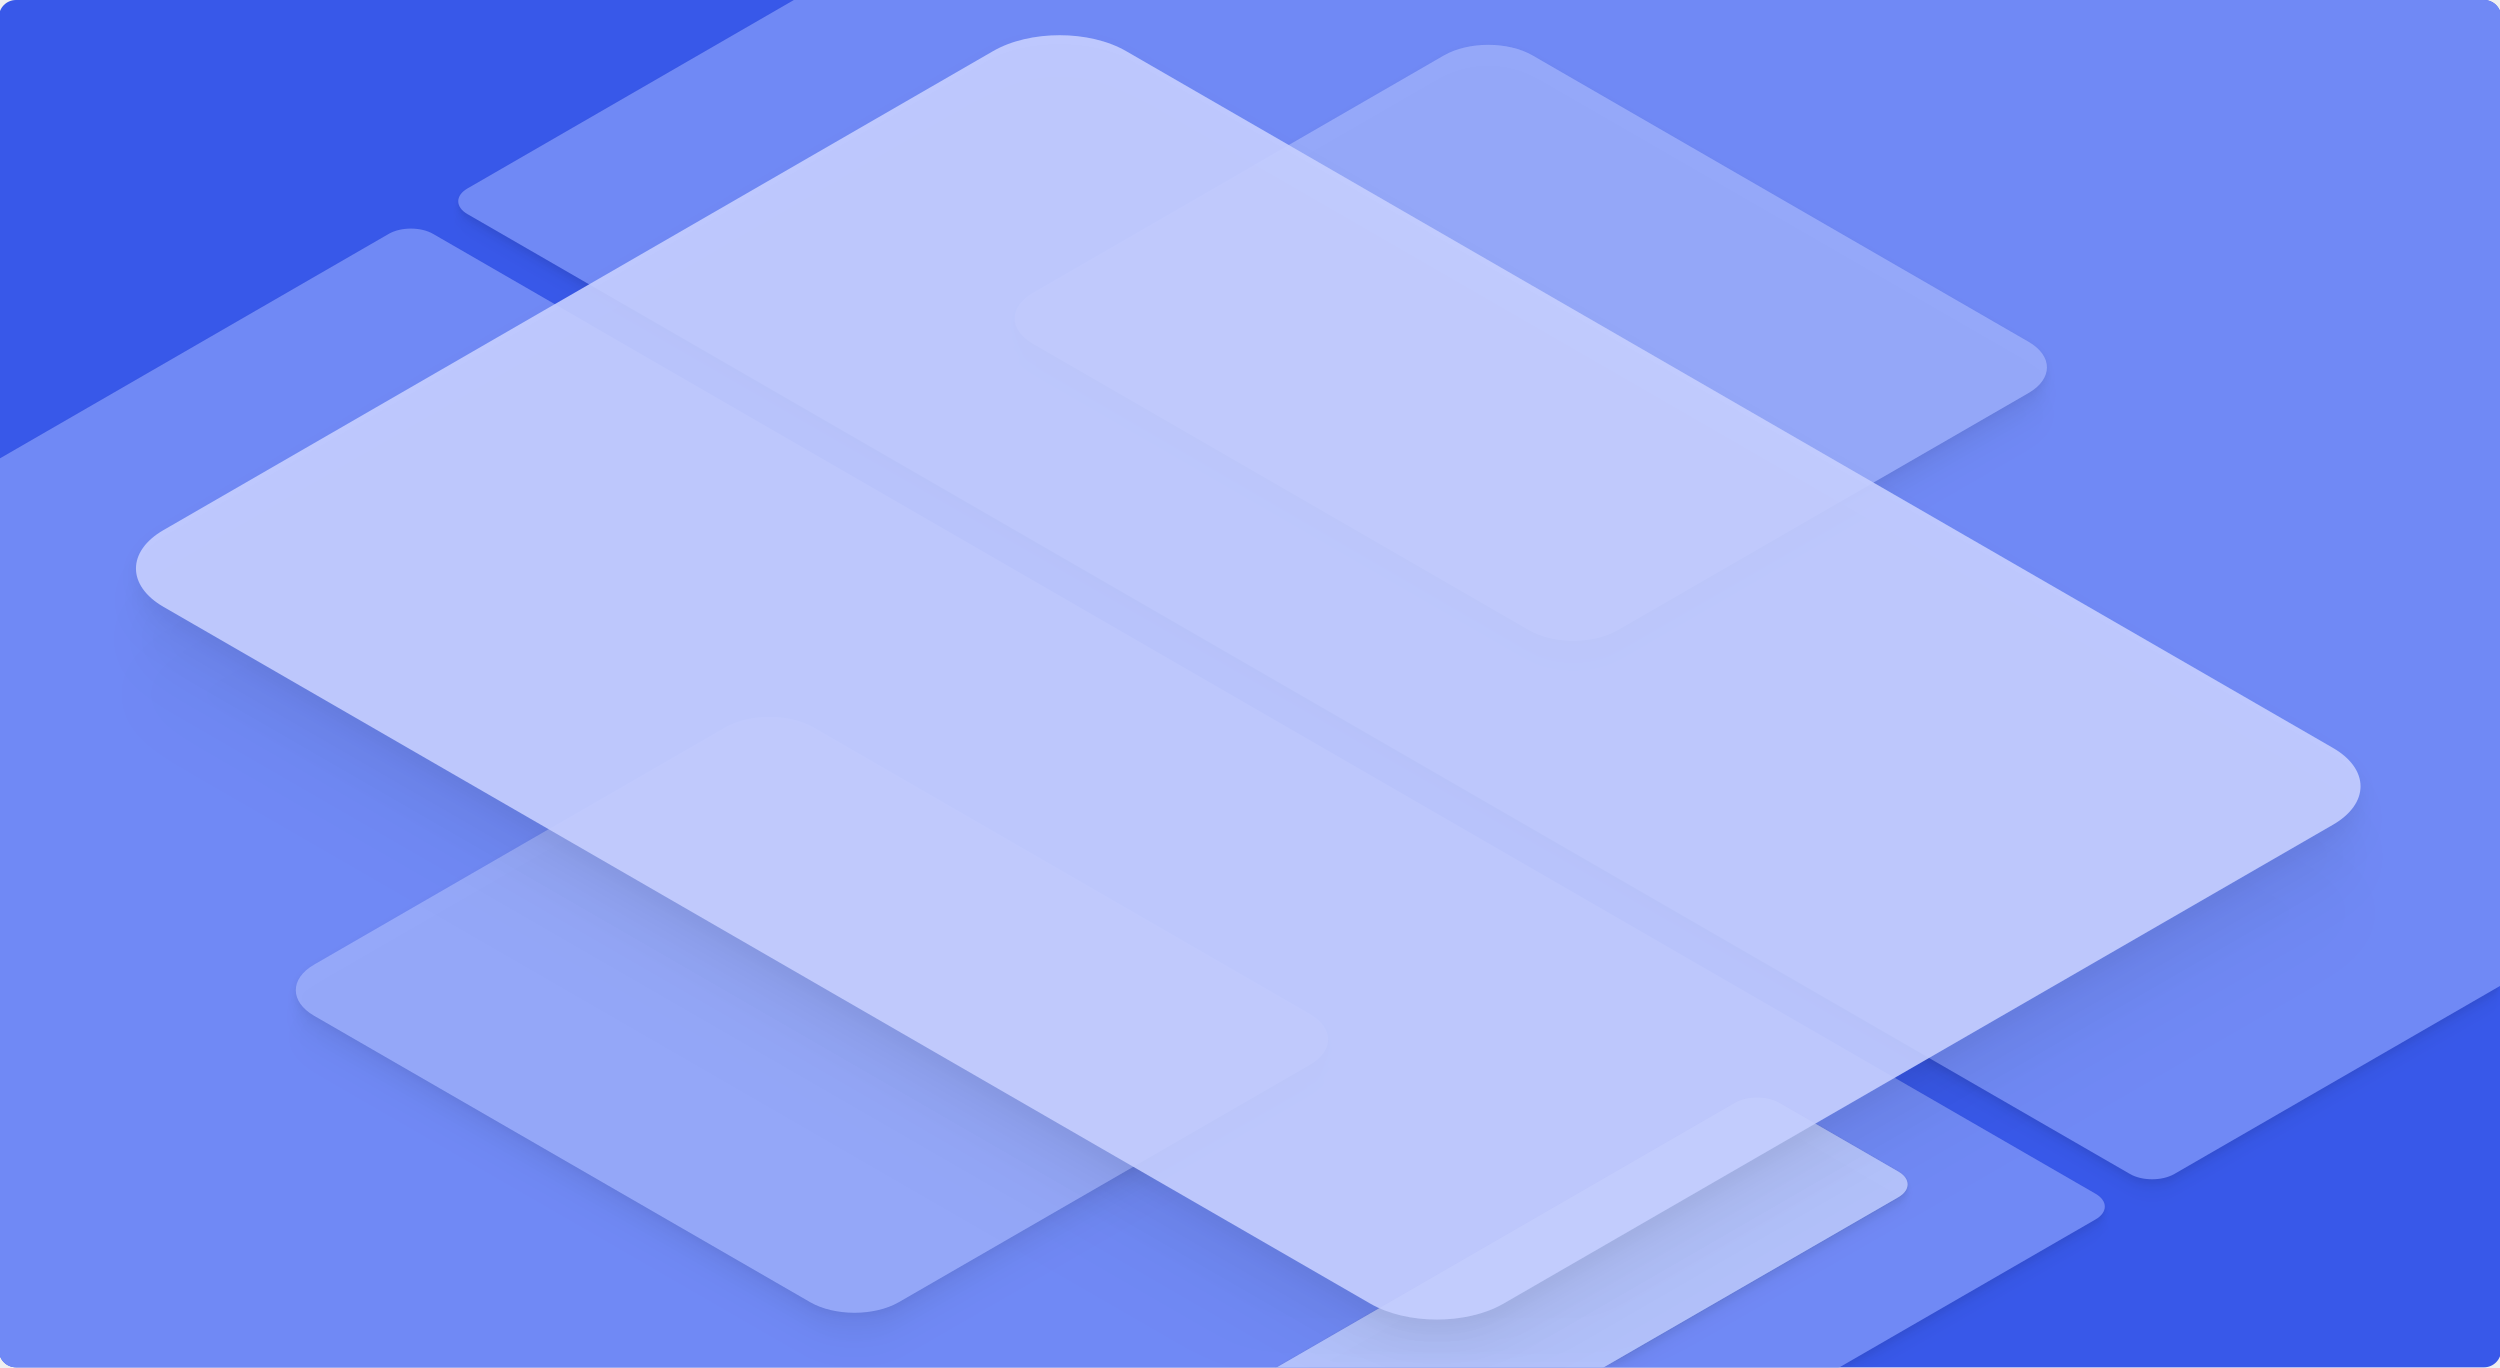
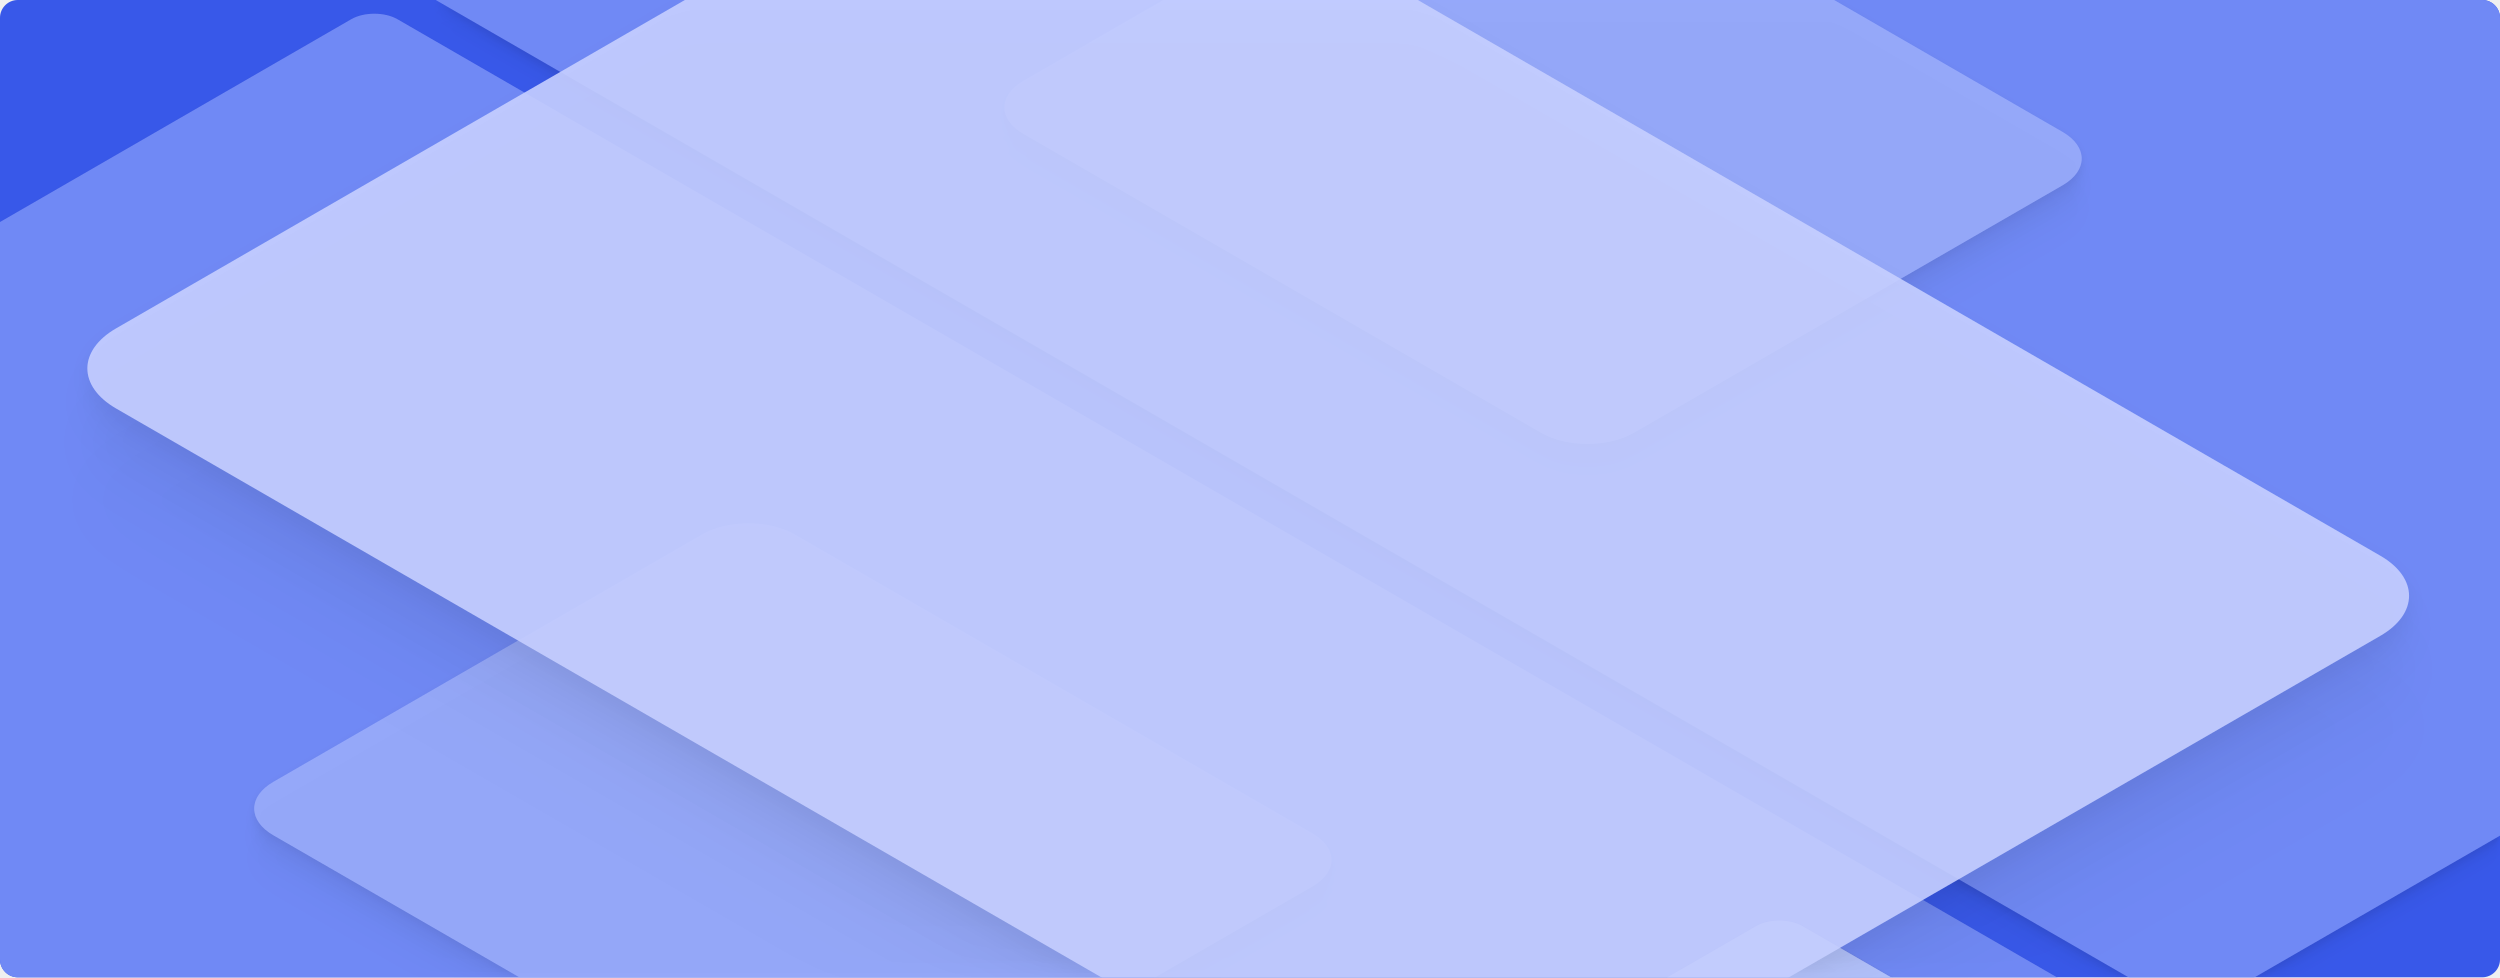
- <svg xmlns="http://www.w3.org/2000/svg" width="1172" height="641" fill="none">
+ <svg xmlns="http://www.w3.org/2000/svg" width="1123" height="439" fill="none">
  <g clip-path="url(#a)">
-     <rect width="1173" height="641" x="-.5" fill="#3858E9" rx="8" />
+     <rect width="1123" height="439" rx="8" fill="#3858E9" />
    <g filter="url(#b)">
-       <rect width="705" height="924" fill="#617CF4" rx="12" transform="matrix(.866 -.5 .866 .5 208.74 94.36)" />
-       <rect width="705" height="924" fill="url(#c)" fill-opacity=".4" rx="12" transform="matrix(.866 -.5 .866 .5 208.74 94.36)" />
+       <rect width="705" height="924" rx="12" transform="matrix(.86603 -.5 .86603 .5 184.238 -6.64)" fill="#617CF4" />
+       <rect width="705" height="924" rx="12" transform="matrix(.86603 -.5 .86603 .5 184.238 -6.64)" fill="url(#c)" fill-opacity=".4" />
    </g>
    <g filter="url(#d)">
-       <rect width="705" height="924" fill="#617CF4" rx="12" transform="matrix(.866 -.5 .866 .5 -417.9 456.15)" />
-       <rect width="705" height="924" fill="url(#e)" fill-opacity=".4" rx="12" transform="matrix(.866 -.5 .866 .5 -417.9 456.15)" />
+       <rect width="705" height="924" rx="12" transform="matrix(.86603 -.5 .86603 .5 -442.398 355.146)" fill="#617CF4" />
+       <rect width="705" height="924" rx="12" transform="matrix(.86603 -.5 .86603 .5 -442.398 355.146)" fill="url(#e)" fill-opacity=".4" />
    </g>
    <g filter="url(#f)">
-       <rect width="397.5" height="88.5" fill="#A7B8FF" fill-opacity=".9" rx="12" transform="matrix(.866 -.5 .866 .5 479.5 709.75)" />
-       <rect width="397.5" height="88.5" fill="url(#g)" fill-opacity=".8" rx="12" transform="matrix(.866 -.5 .866 .5 479.5 709.75)" />
+       <rect width="397.5" height="88.5" rx="12" transform="matrix(.86603 -.5 .86603 .5 455 608.75)" fill="#A7B8FF" fill-opacity=".9" />
+       <rect width="397.5" height="88.5" rx="12" transform="matrix(.86603 -.5 .86603 .5 455 608.75)" fill="url(#g)" fill-opacity=".8" />
    </g>
    <g filter="url(#h)">
-       <rect width="270.42" height="316.5" fill="#859BFB" fill-opacity=".9" rx="24" transform="matrix(.866 -.5 .866 .5 126.5 464.2)" />
-       <rect width="270.42" height="316.5" fill="url(#i)" fill-opacity=".6" rx="24" transform="matrix(.866 -.5 .866 .5 126.5 464.2)" />
+       <rect width="270.418" height="316.5" rx="24" transform="matrix(.86603 -.5 .86603 .5 102 363.209)" fill="#859BFB" fill-opacity=".9" />
+       <rect width="270.418" height="316.5" rx="24" transform="matrix(.86603 -.5 .86603 .5 102 363.209)" fill="url(#i)" fill-opacity=".6" />
    </g>
    <g filter="url(#j)">
-       <rect width="270.42" height="316.5" fill="#859BFB" fill-opacity=".9" rx="24" transform="matrix(.866 -.5 .866 .5 463.5 149.2)" />
-       <rect width="270.42" height="316.5" fill="url(#k)" fill-opacity=".6" rx="24" transform="matrix(.866 -.5 .866 .5 463.5 149.2)" />
+       <rect width="270.418" height="316.5" rx="24" transform="matrix(.86603 -.5 .86603 .5 439 48.209)" fill="#859BFB" fill-opacity=".9" />
+       <rect width="270.418" height="316.5" rx="24" transform="matrix(.86603 -.5 .86603 .5 439 48.209)" fill="url(#k)" fill-opacity=".6" />
    </g>
    <g filter="url(#l)">
-       <rect width="521.08" height="725.34" fill="#C2CCFF" fill-opacity=".9" rx="36" transform="matrix(.866 -.5 .866 .5 45.48 266.5)" />
-       <rect width="521.08" height="725.34" fill="url(#m)" fill-opacity=".2" rx="36" transform="matrix(.866 -.5 .866 .5 45.48 266.5)" />
+       <rect width="521.081" height="725.336" rx="36" transform="matrix(.86603 -.5 .86603 .5 20.979 165.499)" fill="#C2CCFF" fill-opacity=".9" />
+       <rect width="521.081" height="725.336" rx="36" transform="matrix(.86603 -.5 .86603 .5 20.979 165.499)" fill="url(#m)" fill-opacity=".2" />
    </g>
  </g>
  <defs>
-     <linearGradient id="c" x1="352.5" x2="352.5" y1="0" y2="924" gradientUnits="userSpaceOnUse">
-       <stop stop-color="#fff" stop-opacity=".25" />
-     </linearGradient>
-     <linearGradient id="e" x1="352.5" x2="352.5" y1="0" y2="924" gradientUnits="userSpaceOnUse">
-       <stop stop-color="#fff" stop-opacity=".25" />
-     </linearGradient>
-     <linearGradient id="g" x1="198.75" x2="198.75" y1="0" y2="88.5" gradientUnits="userSpaceOnUse">
-       <stop stop-color="#fff" stop-opacity=".25" />
-     </linearGradient>
-     <linearGradient id="i" x1="135.21" x2="135.21" y1="0" y2="316.5" gradientUnits="userSpaceOnUse">
-       <stop stop-color="#fff" stop-opacity=".25" />
-     </linearGradient>
-     <linearGradient id="k" x1="135.21" x2="135.21" y1="0" y2="316.5" gradientUnits="userSpaceOnUse">
-       <stop stop-color="#fff" stop-opacity=".25" />
-     </linearGradient>
-     <linearGradient id="m" x1="260.54" x2="260.54" y1="0" y2="725.34" gradientUnits="userSpaceOnUse">
-       <stop stop-color="#fff" stop-opacity=".25" />
-     </linearGradient>
-     <filter id="b" width="1414.58" height="831.47" x="206.83" y="-262.63" color-interpolation-filters="sRGB" filterUnits="userSpaceOnUse">
-       <feFlood flood-opacity="0" result="BackgroundImageFix" />
-       <feGaussianBlur in="BackgroundImageFix" stdDeviation="4" />
-       <feComposite in2="SourceAlpha" operator="in" result="effect1_backgroundBlur_15773_6493" />
-       <feColorMatrix in="SourceAlpha" result="hardAlpha" values="0 0 0 0 0 0 0 0 0 0 0 0 0 0 0 0 0 0 127 0" />
+     <linearGradient id="c" x1="352.5" y1="0" x2="352.5" y2="924" gradientUnits="userSpaceOnUse">
+       <stop stop-color="#fff" stop-opacity=".25" />
+     </linearGradient>
+     <linearGradient id="e" x1="352.5" y1="0" x2="352.5" y2="924" gradientUnits="userSpaceOnUse">
+       <stop stop-color="#fff" stop-opacity=".25" />
+     </linearGradient>
+     <linearGradient id="g" x1="198.75" y1="0" x2="198.75" y2="88.5" gradientUnits="userSpaceOnUse">
+       <stop stop-color="#fff" stop-opacity=".25" />
+     </linearGradient>
+     <linearGradient id="i" x1="135.209" y1="0" x2="135.209" y2="316.5" gradientUnits="userSpaceOnUse">
+       <stop stop-color="#fff" stop-opacity=".25" />
+     </linearGradient>
+     <linearGradient id="k" x1="135.209" y1="0" x2="135.209" y2="316.5" gradientUnits="userSpaceOnUse">
+       <stop stop-color="#fff" stop-opacity=".25" />
+     </linearGradient>
+     <linearGradient id="m" x1="260.541" y1="0" x2="260.541" y2="725.336" gradientUnits="userSpaceOnUse">
+       <stop stop-color="#fff" stop-opacity=".25" />
+     </linearGradient>
+     <filter id="b" x="182.326" y="-363.626" width="1414.58" height="831.471" filterUnits="userSpaceOnUse" color-interpolation-filters="sRGB">
+       <feFlood flood-opacity="0" result="BackgroundImageFix" />
+       <feGaussianBlur in="BackgroundImageFix" stdDeviation="4" />
+       <feComposite in2="SourceAlpha" operator="in" result="effect1_backgroundBlur_15773_6493" />
+       <feColorMatrix in="SourceAlpha" values="0 0 0 0 0 0 0 0 0 0 0 0 0 0 0 0 0 0 127 0" result="hardAlpha" />
      <feOffset dy="1" />
      <feGaussianBlur stdDeviation="1" />
      <feColorMatrix values="0 0 0 0 0 0 0 0 0 0 0 0 0 0 0 0 0 0 0.04 0" />
      <feBlend in2="effect1_backgroundBlur_15773_6493" result="effect2_dropShadow_15773_6493" />
-       <feColorMatrix in="SourceAlpha" result="hardAlpha" values="0 0 0 0 0 0 0 0 0 0 0 0 0 0 0 0 0 0 127 0" />
+       <feColorMatrix in="SourceAlpha" values="0 0 0 0 0 0 0 0 0 0 0 0 0 0 0 0 0 0 127 0" result="hardAlpha" />
      <feOffset dy="3" />
      <feGaussianBlur stdDeviation="1.5" />
      <feColorMatrix values="0 0 0 0 0 0 0 0 0 0 0 0 0 0 0 0 0 0 0.03 0" />
      <feBlend in2="effect2_dropShadow_15773_6493" result="effect3_dropShadow_15773_6493" />
-       <feColorMatrix in="SourceAlpha" result="hardAlpha" values="0 0 0 0 0 0 0 0 0 0 0 0 0 0 0 0 0 0 127 0" />
+       <feColorMatrix in="SourceAlpha" values="0 0 0 0 0 0 0 0 0 0 0 0 0 0 0 0 0 0 127 0" result="hardAlpha" />
      <feOffset dy="6" />
      <feGaussianBlur stdDeviation="2" />
      <feColorMatrix values="0 0 0 0 0 0 0 0 0 0 0 0 0 0 0 0 0 0 0.02 0" />
      <feBlend in2="effect3_dropShadow_15773_6493" result="effect4_dropShadow_15773_6493" />
-       <feColorMatrix in="SourceAlpha" result="hardAlpha" values="0 0 0 0 0 0 0 0 0 0 0 0 0 0 0 0 0 0 127 0" />
+       <feColorMatrix in="SourceAlpha" values="0 0 0 0 0 0 0 0 0 0 0 0 0 0 0 0 0 0 127 0" result="hardAlpha" />
      <feOffset dy="11" />
      <feGaussianBlur stdDeviation="2.5" />
      <feColorMatrix values="0 0 0 0 0 0 0 0 0 0 0 0 0 0 0 0 0 0 0.01 0" />
      <feBlend in2="effect4_dropShadow_15773_6493" result="effect5_dropShadow_15773_6493" />
      <feBlend in="SourceGraphic" in2="effect5_dropShadow_15773_6493" result="shape" />
    </filter>
-     <filter id="d" width="1414.58" height="831.47" x="-419.81" y="99.16" color-interpolation-filters="sRGB" filterUnits="userSpaceOnUse">
-       <feFlood flood-opacity="0" result="BackgroundImageFix" />
-       <feGaussianBlur in="BackgroundImageFix" stdDeviation="4" />
-       <feComposite in2="SourceAlpha" operator="in" result="effect1_backgroundBlur_15773_6493" />
-       <feColorMatrix in="SourceAlpha" result="hardAlpha" values="0 0 0 0 0 0 0 0 0 0 0 0 0 0 0 0 0 0 127 0" />
+     <filter id="d" x="-444.31" y="-1.839" width="1414.58" height="831.471" filterUnits="userSpaceOnUse" color-interpolation-filters="sRGB">
+       <feFlood flood-opacity="0" result="BackgroundImageFix" />
+       <feGaussianBlur in="BackgroundImageFix" stdDeviation="4" />
+       <feComposite in2="SourceAlpha" operator="in" result="effect1_backgroundBlur_15773_6493" />
+       <feColorMatrix in="SourceAlpha" values="0 0 0 0 0 0 0 0 0 0 0 0 0 0 0 0 0 0 127 0" result="hardAlpha" />
      <feOffset dy="1" />
      <feGaussianBlur stdDeviation="1" />
      <feColorMatrix values="0 0 0 0 0 0 0 0 0 0 0 0 0 0 0 0 0 0 0.04 0" />
      <feBlend in2="effect1_backgroundBlur_15773_6493" result="effect2_dropShadow_15773_6493" />
-       <feColorMatrix in="SourceAlpha" result="hardAlpha" values="0 0 0 0 0 0 0 0 0 0 0 0 0 0 0 0 0 0 127 0" />
+       <feColorMatrix in="SourceAlpha" values="0 0 0 0 0 0 0 0 0 0 0 0 0 0 0 0 0 0 127 0" result="hardAlpha" />
      <feOffset dy="3" />
      <feGaussianBlur stdDeviation="1.5" />
      <feColorMatrix values="0 0 0 0 0 0 0 0 0 0 0 0 0 0 0 0 0 0 0.03 0" />
      <feBlend in2="effect2_dropShadow_15773_6493" result="effect3_dropShadow_15773_6493" />
-       <feColorMatrix in="SourceAlpha" result="hardAlpha" values="0 0 0 0 0 0 0 0 0 0 0 0 0 0 0 0 0 0 127 0" />
+       <feColorMatrix in="SourceAlpha" values="0 0 0 0 0 0 0 0 0 0 0 0 0 0 0 0 0 0 127 0" result="hardAlpha" />
      <feOffset dy="6" />
      <feGaussianBlur stdDeviation="2" />
      <feColorMatrix values="0 0 0 0 0 0 0 0 0 0 0 0 0 0 0 0 0 0 0.02 0" />
      <feBlend in2="effect3_dropShadow_15773_6493" result="effect4_dropShadow_15773_6493" />
-       <feColorMatrix in="SourceAlpha" result="hardAlpha" values="0 0 0 0 0 0 0 0 0 0 0 0 0 0 0 0 0 0 127 0" />
+       <feColorMatrix in="SourceAlpha" values="0 0 0 0 0 0 0 0 0 0 0 0 0 0 0 0 0 0 127 0" result="hardAlpha" />
      <feOffset dy="11" />
      <feGaussianBlur stdDeviation="2.5" />
      <feColorMatrix values="0 0 0 0 0 0 0 0 0 0 0 0 0 0 0 0 0 0 0.01 0" />
      <feBlend in2="effect4_dropShadow_15773_6493" result="effect5_dropShadow_15773_6493" />
      <feBlend in="SourceGraphic" in2="effect5_dropShadow_15773_6493" result="shape" />
    </filter>
-     <filter id="f" width="424.71" height="254.97" x="477.59" y="506.51" color-interpolation-filters="sRGB" filterUnits="userSpaceOnUse">
-       <feFlood flood-opacity="0" result="BackgroundImageFix" />
-       <feGaussianBlur in="BackgroundImageFix" stdDeviation="4" />
-       <feComposite in2="SourceAlpha" operator="in" result="effect1_backgroundBlur_15773_6493" />
-       <feColorMatrix in="SourceAlpha" result="hardAlpha" values="0 0 0 0 0 0 0 0 0 0 0 0 0 0 0 0 0 0 127 0" />
+     <filter id="f" x="453.088" y="405.515" width="424.713" height="254.971" filterUnits="userSpaceOnUse" color-interpolation-filters="sRGB">
+       <feFlood flood-opacity="0" result="BackgroundImageFix" />
+       <feGaussianBlur in="BackgroundImageFix" stdDeviation="4" />
+       <feComposite in2="SourceAlpha" operator="in" result="effect1_backgroundBlur_15773_6493" />
+       <feColorMatrix in="SourceAlpha" values="0 0 0 0 0 0 0 0 0 0 0 0 0 0 0 0 0 0 127 0" result="hardAlpha" />
      <feOffset />
      <feGaussianBlur stdDeviation=".5" />
      <feColorMatrix values="0 0 0 0 0 0 0 0 0 0 0 0 0 0 0 0 0 0 0.05 0" />
      <feBlend in2="effect1_backgroundBlur_15773_6493" result="effect2_dropShadow_15773_6493" />
-       <feColorMatrix in="SourceAlpha" result="hardAlpha" values="0 0 0 0 0 0 0 0 0 0 0 0 0 0 0 0 0 0 127 0" />
+       <feColorMatrix in="SourceAlpha" values="0 0 0 0 0 0 0 0 0 0 0 0 0 0 0 0 0 0 127 0" result="hardAlpha" />
      <feOffset dy="2" />
      <feGaussianBlur stdDeviation="1" />
      <feColorMatrix values="0 0 0 0 0 0 0 0 0 0 0 0 0 0 0 0 0 0 0.04 0" />
      <feBlend in2="effect2_dropShadow_15773_6493" result="effect3_dropShadow_15773_6493" />
-       <feColorMatrix in="SourceAlpha" result="hardAlpha" values="0 0 0 0 0 0 0 0 0 0 0 0 0 0 0 0 0 0 127 0" />
+       <feColorMatrix in="SourceAlpha" values="0 0 0 0 0 0 0 0 0 0 0 0 0 0 0 0 0 0 127 0" result="hardAlpha" />
      <feOffset dy="4" />
      <feGaussianBlur stdDeviation="1.5" />
      <feColorMatrix values="0 0 0 0 0 0 0 0 0 0 0 0 0 0 0 0 0 0 0.03 0" />
      <feBlend in2="effect3_dropShadow_15773_6493" result="effect4_dropShadow_15773_6493" />
-       <feColorMatrix in="SourceAlpha" result="hardAlpha" values="0 0 0 0 0 0 0 0 0 0 0 0 0 0 0 0 0 0 127 0" />
+       <feColorMatrix in="SourceAlpha" values="0 0 0 0 0 0 0 0 0 0 0 0 0 0 0 0 0 0 127 0" result="hardAlpha" />
      <feOffset dy="8" />
      <feGaussianBlur stdDeviation="1.5" />
      <feColorMatrix values="0 0 0 0 0 0 0 0 0 0 0 0 0 0 0 0 0 0 0.01 0" />
      <feBlend in2="effect4_dropShadow_15773_6493" result="effect5_dropShadow_15773_6493" />
      <feBlend in="SourceGraphic" in2="effect5_dropShadow_15773_6493" result="shape" />
    </filter>
-     <filter id="h" width="501.94" height="318.4" x="129.68" y="328.03" color-interpolation-filters="sRGB" filterUnits="userSpaceOnUse">
-       <feFlood flood-opacity="0" result="BackgroundImageFix" />
-       <feGaussianBlur in="BackgroundImageFix" stdDeviation="4" />
-       <feComposite in2="SourceAlpha" operator="in" result="effect1_backgroundBlur_15773_6493" />
-       <feColorMatrix in="SourceAlpha" result="hardAlpha" values="0 0 0 0 0 0 0 0 0 0 0 0 0 0 0 0 0 0 127 0" />
-       <feOffset dy="1" />
-       <feGaussianBlur stdDeviation="1.5" />
-       <feColorMatrix values="0 0 0 0 0 0 0 0 0 0 0 0 0 0 0 0 0 0 0.04 0" />
-       <feBlend in2="effect1_backgroundBlur_15773_6493" result="effect2_dropShadow_15773_6493" />
-       <feColorMatrix in="SourceAlpha" result="hardAlpha" values="0 0 0 0 0 0 0 0 0 0 0 0 0 0 0 0 0 0 127 0" />
+     <filter id="h" x="105.175" y="227.029" width="501.936" height="318.4" filterUnits="userSpaceOnUse" color-interpolation-filters="sRGB">
+       <feFlood flood-opacity="0" result="BackgroundImageFix" />
+       <feGaussianBlur in="BackgroundImageFix" stdDeviation="4" />
+       <feComposite in2="SourceAlpha" operator="in" result="effect1_backgroundBlur_15773_6493" />
+       <feColorMatrix in="SourceAlpha" values="0 0 0 0 0 0 0 0 0 0 0 0 0 0 0 0 0 0 127 0" result="hardAlpha" />
+       <feOffset dy="1" />
+       <feGaussianBlur stdDeviation="1.5" />
+       <feColorMatrix values="0 0 0 0 0 0 0 0 0 0 0 0 0 0 0 0 0 0 0.04 0" />
+       <feBlend in2="effect1_backgroundBlur_15773_6493" result="effect2_dropShadow_15773_6493" />
+       <feColorMatrix in="SourceAlpha" values="0 0 0 0 0 0 0 0 0 0 0 0 0 0 0 0 0 0 127 0" result="hardAlpha" />
      <feOffset dy="5" />
      <feGaussianBlur stdDeviation="2.5" />
      <feColorMatrix values="0 0 0 0 0 0 0 0 0 0 0 0 0 0 0 0 0 0 0.03 0" />
      <feBlend in2="effect2_dropShadow_15773_6493" result="effect3_dropShadow_15773_6493" />
-       <feColorMatrix in="SourceAlpha" result="hardAlpha" values="0 0 0 0 0 0 0 0 0 0 0 0 0 0 0 0 0 0 127 0" />
+       <feColorMatrix in="SourceAlpha" values="0 0 0 0 0 0 0 0 0 0 0 0 0 0 0 0 0 0 127 0" result="hardAlpha" />
      <feOffset dy="12" />
      <feGaussianBlur stdDeviation="3.5" />
      <feColorMatrix values="0 0 0 0 0 0 0 0 0 0 0 0 0 0 0 0 0 0 0.02 0" />
      <feBlend in2="effect3_dropShadow_15773_6493" result="effect4_dropShadow_15773_6493" />
-       <feColorMatrix in="SourceAlpha" result="hardAlpha" values="0 0 0 0 0 0 0 0 0 0 0 0 0 0 0 0 0 0 127 0" />
+       <feColorMatrix in="SourceAlpha" values="0 0 0 0 0 0 0 0 0 0 0 0 0 0 0 0 0 0 127 0" result="hardAlpha" />
      <feOffset dy="22" />
      <feGaussianBlur stdDeviation="4.5" />
      <feColorMatrix values="0 0 0 0 0 0 0 0 0 0 0 0 0 0 0 0 0 0 0.01 0" />
      <feBlend in2="effect4_dropShadow_15773_6493" result="effect5_dropShadow_15773_6493" />
      <feBlend in="SourceGraphic" in2="effect5_dropShadow_15773_6493" result="shape" />
    </filter>
-     <filter id="j" width="501.94" height="318.4" x="466.68" y="13.03" color-interpolation-filters="sRGB" filterUnits="userSpaceOnUse">
-       <feFlood flood-opacity="0" result="BackgroundImageFix" />
-       <feGaussianBlur in="BackgroundImageFix" stdDeviation="4" />
-       <feComposite in2="SourceAlpha" operator="in" result="effect1_backgroundBlur_15773_6493" />
-       <feColorMatrix in="SourceAlpha" result="hardAlpha" values="0 0 0 0 0 0 0 0 0 0 0 0 0 0 0 0 0 0 127 0" />
-       <feOffset dy="1" />
-       <feGaussianBlur stdDeviation="1.5" />
-       <feColorMatrix values="0 0 0 0 0 0 0 0 0 0 0 0 0 0 0 0 0 0 0.04 0" />
-       <feBlend in2="effect1_backgroundBlur_15773_6493" result="effect2_dropShadow_15773_6493" />
-       <feColorMatrix in="SourceAlpha" result="hardAlpha" values="0 0 0 0 0 0 0 0 0 0 0 0 0 0 0 0 0 0 127 0" />
+     <filter id="j" x="442.175" y="-87.971" width="501.936" height="318.4" filterUnits="userSpaceOnUse" color-interpolation-filters="sRGB">
+       <feFlood flood-opacity="0" result="BackgroundImageFix" />
+       <feGaussianBlur in="BackgroundImageFix" stdDeviation="4" />
+       <feComposite in2="SourceAlpha" operator="in" result="effect1_backgroundBlur_15773_6493" />
+       <feColorMatrix in="SourceAlpha" values="0 0 0 0 0 0 0 0 0 0 0 0 0 0 0 0 0 0 127 0" result="hardAlpha" />
+       <feOffset dy="1" />
+       <feGaussianBlur stdDeviation="1.5" />
+       <feColorMatrix values="0 0 0 0 0 0 0 0 0 0 0 0 0 0 0 0 0 0 0.04 0" />
+       <feBlend in2="effect1_backgroundBlur_15773_6493" result="effect2_dropShadow_15773_6493" />
+       <feColorMatrix in="SourceAlpha" values="0 0 0 0 0 0 0 0 0 0 0 0 0 0 0 0 0 0 127 0" result="hardAlpha" />
      <feOffset dy="5" />
      <feGaussianBlur stdDeviation="2.5" />
      <feColorMatrix values="0 0 0 0 0 0 0 0 0 0 0 0 0 0 0 0 0 0 0.03 0" />
      <feBlend in2="effect2_dropShadow_15773_6493" result="effect3_dropShadow_15773_6493" />
-       <feColorMatrix in="SourceAlpha" result="hardAlpha" values="0 0 0 0 0 0 0 0 0 0 0 0 0 0 0 0 0 0 127 0" />
+       <feColorMatrix in="SourceAlpha" values="0 0 0 0 0 0 0 0 0 0 0 0 0 0 0 0 0 0 127 0" result="hardAlpha" />
      <feOffset dy="12" />
      <feGaussianBlur stdDeviation="3.5" />
      <feColorMatrix values="0 0 0 0 0 0 0 0 0 0 0 0 0 0 0 0 0 0 0.02 0" />
      <feBlend in2="effect3_dropShadow_15773_6493" result="effect4_dropShadow_15773_6493" />
-       <feColorMatrix in="SourceAlpha" result="hardAlpha" values="0 0 0 0 0 0 0 0 0 0 0 0 0 0 0 0 0 0 127 0" />
+       <feColorMatrix in="SourceAlpha" values="0 0 0 0 0 0 0 0 0 0 0 0 0 0 0 0 0 0 127 0" result="hardAlpha" />
      <feOffset dy="22" />
      <feGaussianBlur stdDeviation="4.5" />
      <feColorMatrix values="0 0 0 0 0 0 0 0 0 0 0 0 0 0 0 0 0 0 0.01 0" />
      <feBlend in2="effect4_dropShadow_15773_6493" result="effect5_dropShadow_15773_6493" />
      <feBlend in="SourceGraphic" in2="effect5_dropShadow_15773_6493" result="shape" />
    </filter>
-     <filter id="l" width="1090.9" height="693.12" x="39.74" y="8.5" color-interpolation-filters="sRGB" filterUnits="userSpaceOnUse">
-       <feFlood flood-opacity="0" result="BackgroundImageFix" />
-       <feGaussianBlur in="BackgroundImageFix" stdDeviation="4" />
-       <feComposite in2="SourceAlpha" operator="in" result="effect1_backgroundBlur_15773_6493" />
-       <feColorMatrix in="SourceAlpha" result="hardAlpha" values="0 0 0 0 0 0 0 0 0 0 0 0 0 0 0 0 0 0 127 0" />
+     <filter id="l" x="15.242" y="-92.498" width="1090.9" height="693.121" filterUnits="userSpaceOnUse" color-interpolation-filters="sRGB">
+       <feFlood flood-opacity="0" result="BackgroundImageFix" />
+       <feGaussianBlur in="BackgroundImageFix" stdDeviation="4" />
+       <feComposite in2="SourceAlpha" operator="in" result="effect1_backgroundBlur_15773_6493" />
+       <feColorMatrix in="SourceAlpha" values="0 0 0 0 0 0 0 0 0 0 0 0 0 0 0 0 0 0 127 0" result="hardAlpha" />
      <feOffset dy="4" />
      <feGaussianBlur stdDeviation="4" />
      <feColorMatrix values="0 0 0 0 0 0 0 0 0 0 0 0 0 0 0 0 0 0 0.04 0" />
      <feBlend in2="effect1_backgroundBlur_15773_6493" result="effect2_dropShadow_15773_6493" />
-       <feColorMatrix in="SourceAlpha" result="hardAlpha" values="0 0 0 0 0 0 0 0 0 0 0 0 0 0 0 0 0 0 127 0" />
+       <feColorMatrix in="SourceAlpha" values="0 0 0 0 0 0 0 0 0 0 0 0 0 0 0 0 0 0 127 0" result="hardAlpha" />
      <feOffset dy="15" />
      <feGaussianBlur stdDeviation="7.5" />
      <feColorMatrix values="0 0 0 0 0 0 0 0 0 0 0 0 0 0 0 0 0 0 0.03 0" />
      <feBlend in2="effect2_dropShadow_15773_6493" result="effect3_dropShadow_15773_6493" />
-       <feColorMatrix in="SourceAlpha" result="hardAlpha" values="0 0 0 0 0 0 0 0 0 0 0 0 0 0 0 0 0 0 127 0" />
+       <feColorMatrix in="SourceAlpha" values="0 0 0 0 0 0 0 0 0 0 0 0 0 0 0 0 0 0 127 0" result="hardAlpha" />
      <feOffset dy="33" />
      <feGaussianBlur stdDeviation="10" />
      <feColorMatrix values="0 0 0 0 0 0 0 0 0 0 0 0 0 0 0 0 0 0 0.02 0" />
      <feBlend in2="effect3_dropShadow_15773_6493" result="effect4_dropShadow_15773_6493" />
-       <feColorMatrix in="SourceAlpha" result="hardAlpha" values="0 0 0 0 0 0 0 0 0 0 0 0 0 0 0 0 0 0 127 0" />
+       <feColorMatrix in="SourceAlpha" values="0 0 0 0 0 0 0 0 0 0 0 0 0 0 0 0 0 0 127 0" result="hardAlpha" />
      <feOffset dy="59" />
      <feGaussianBlur stdDeviation="12" />
      <feColorMatrix values="0 0 0 0 0 0 0 0 0 0 0 0 0 0 0 0 0 0 0.01 0" />
      <feBlend in2="effect4_dropShadow_15773_6493" result="effect5_dropShadow_15773_6493" />
      <feBlend in="SourceGraphic" in2="effect5_dropShadow_15773_6493" result="shape" />
    </filter>
    <clipPath id="a">
-       <rect width="1173" height="641" x="-.5" fill="#fff" rx="8" />
+       <rect width="1123" height="439" rx="8" fill="#fff" />
    </clipPath>
  </defs>
</svg>
